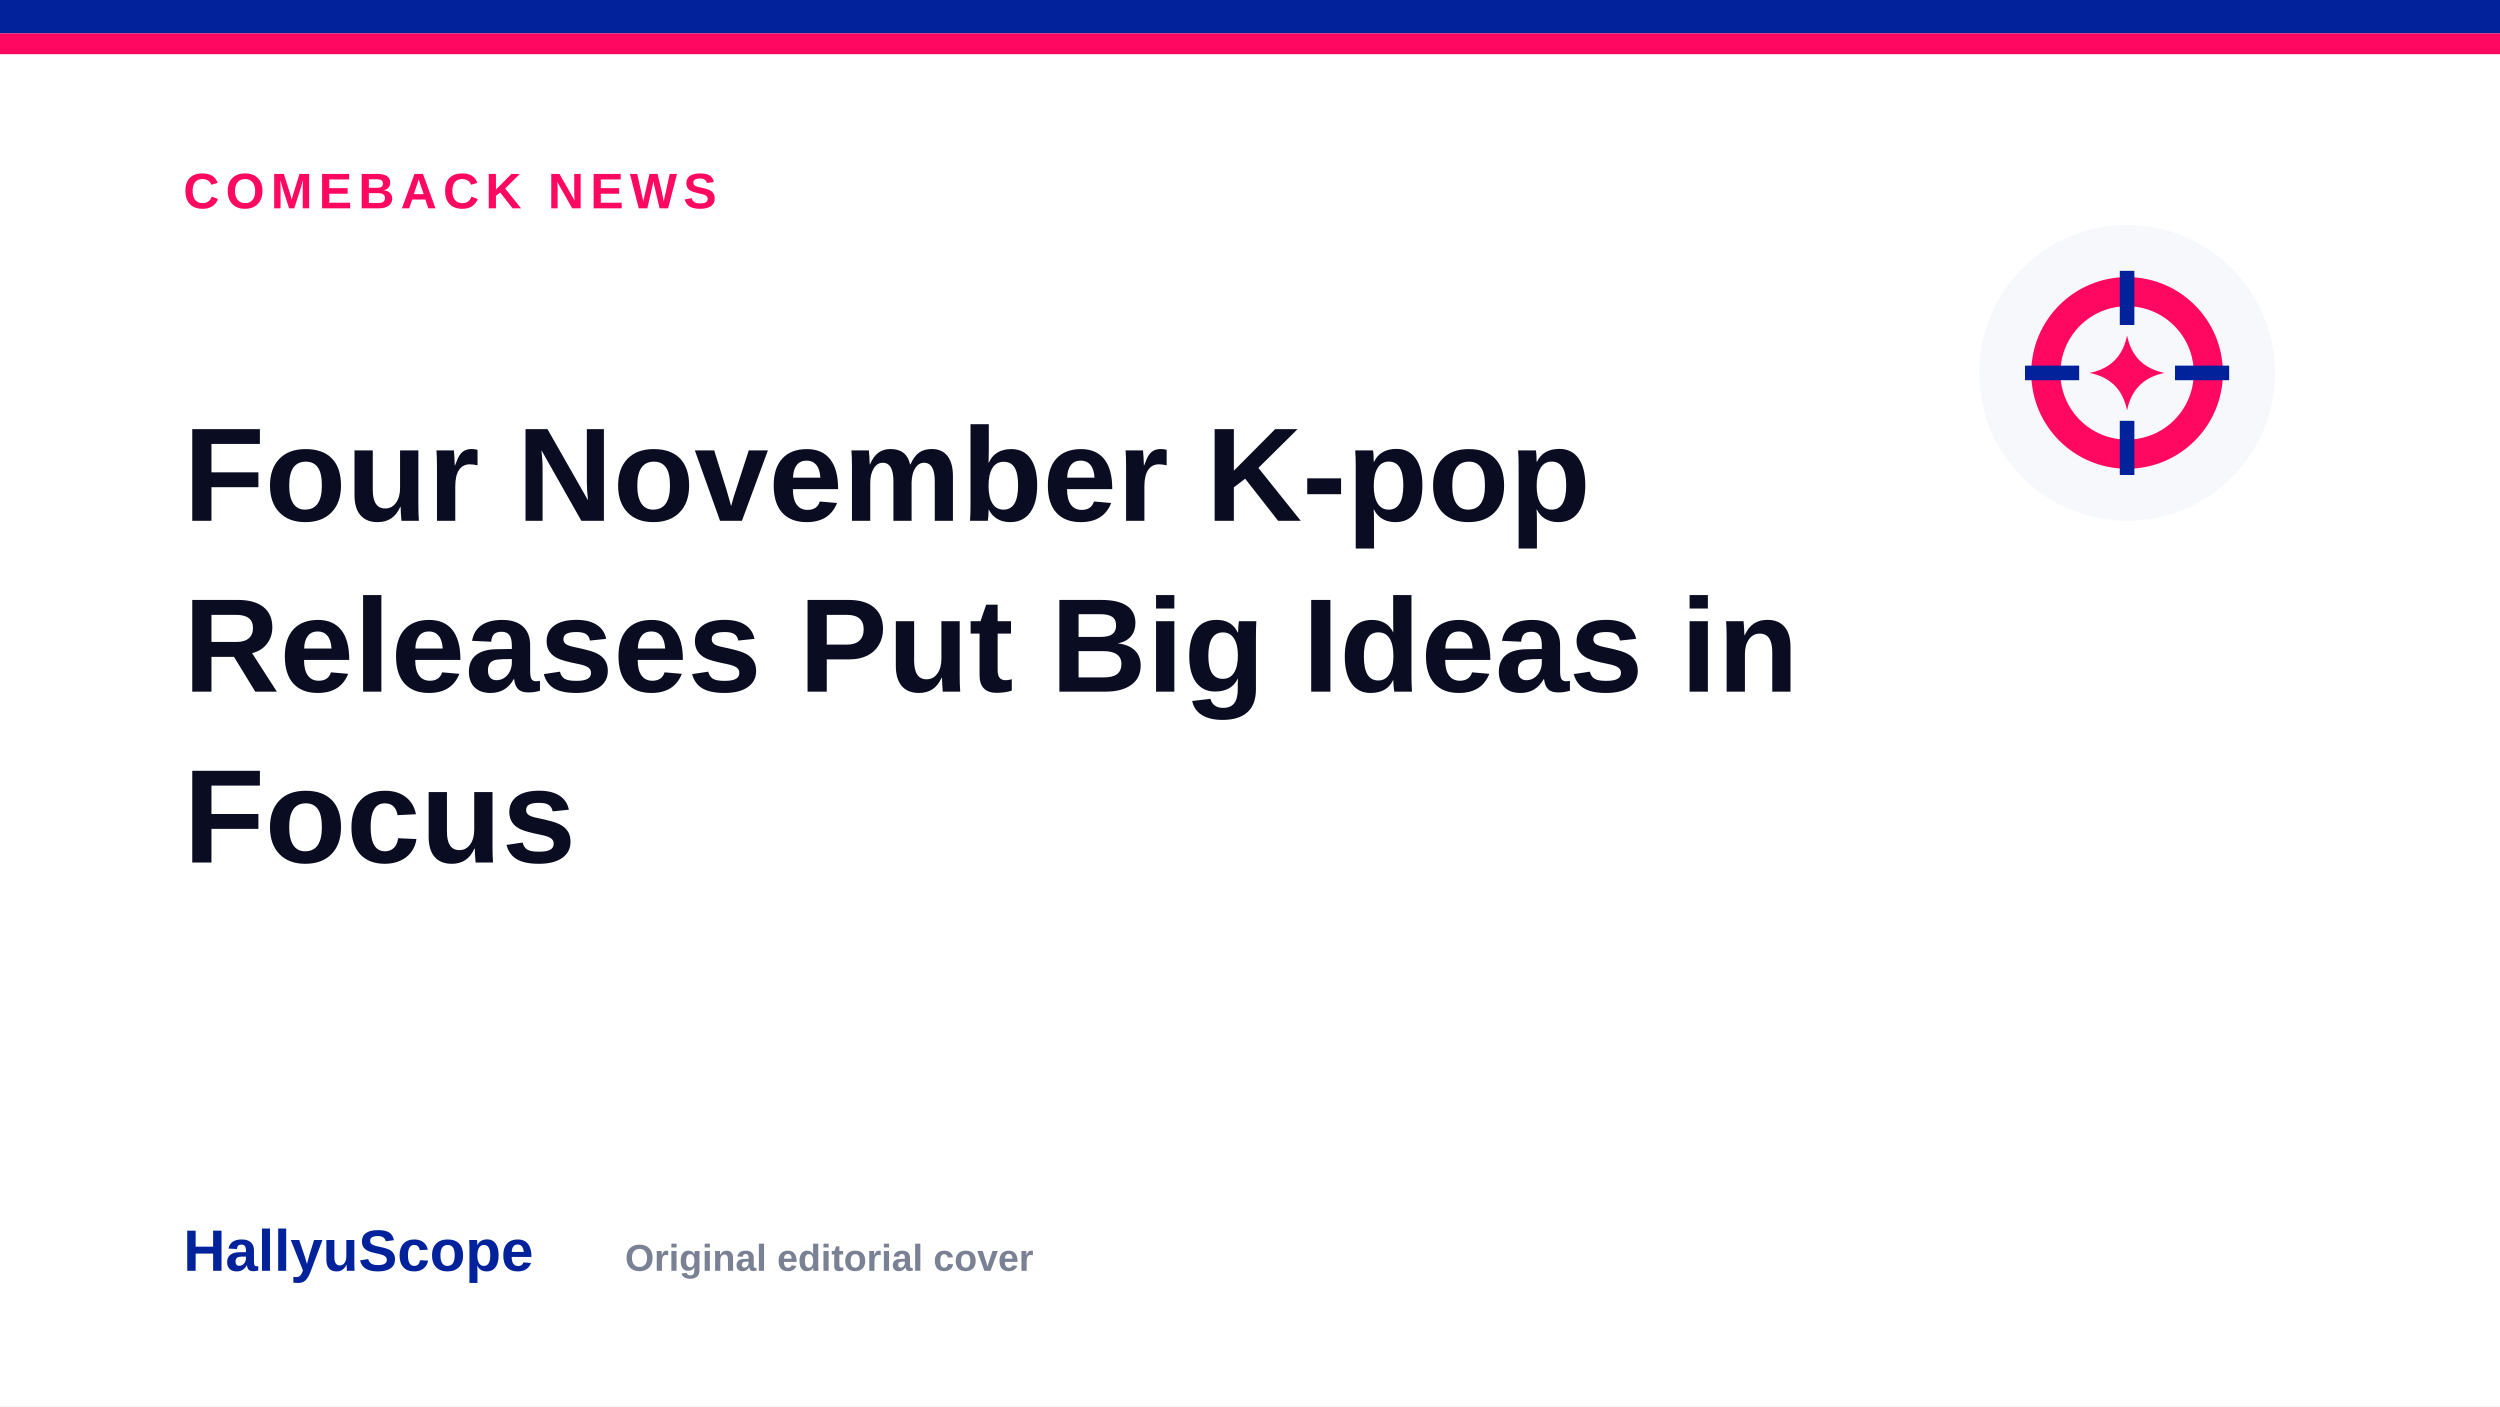
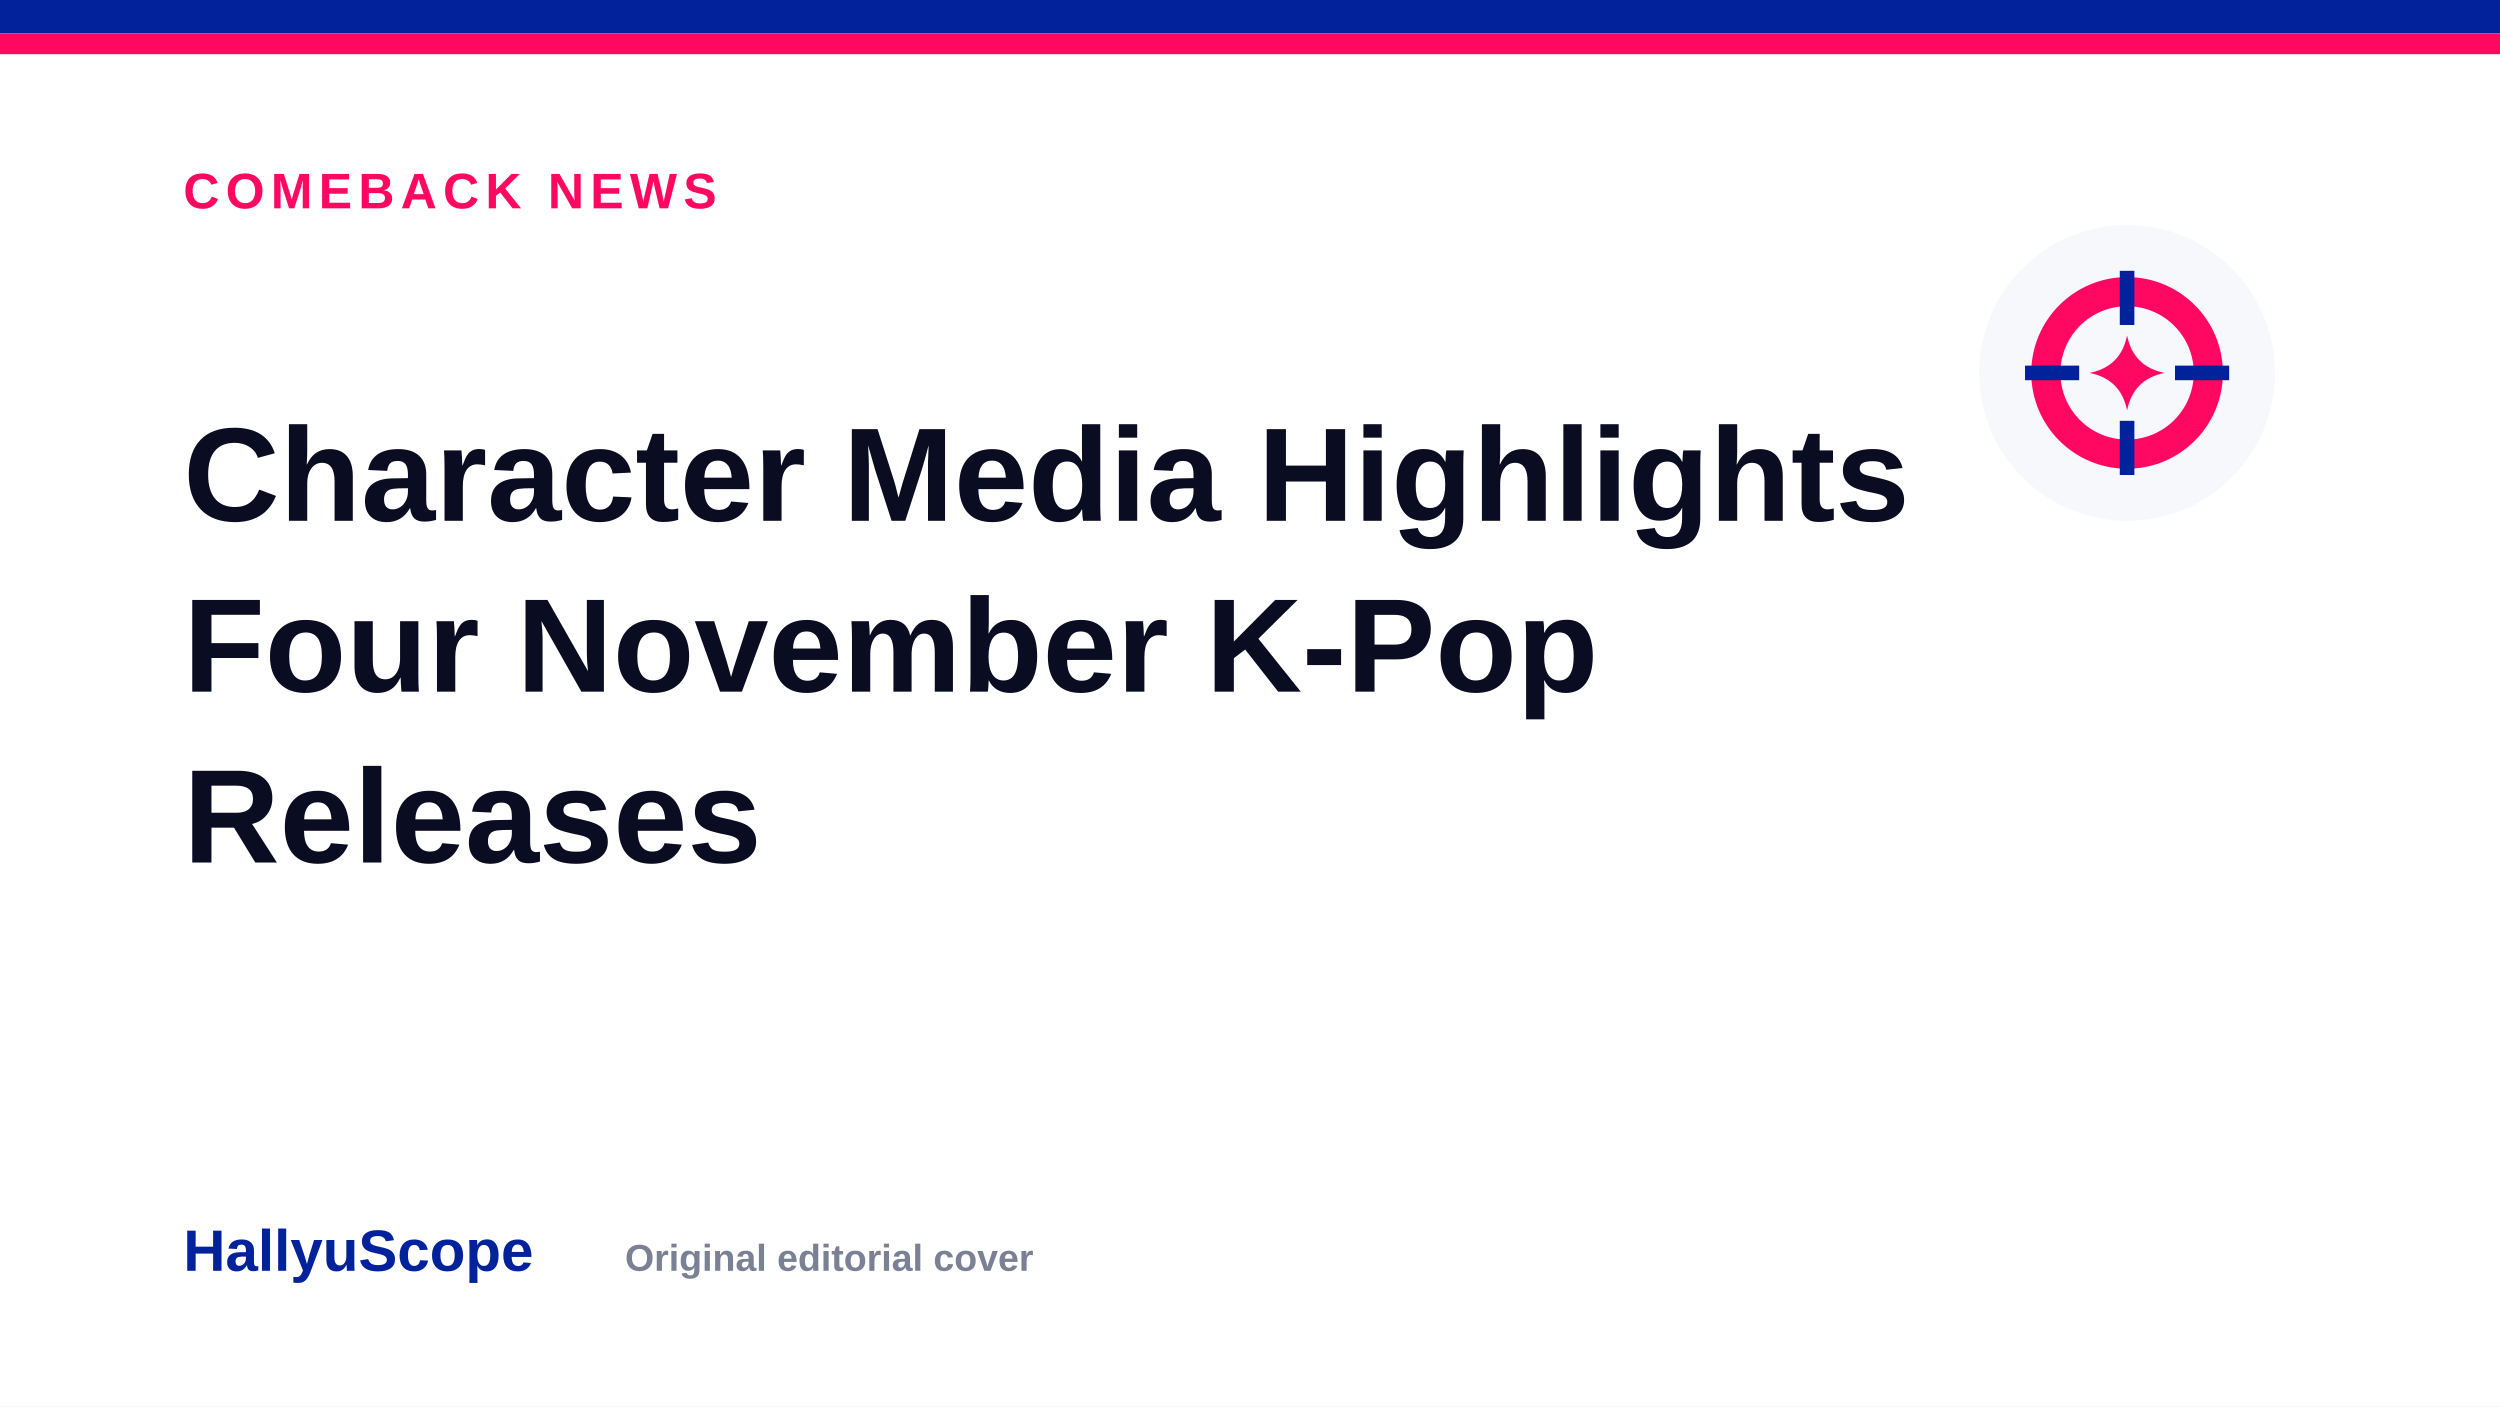
<svg xmlns="http://www.w3.org/2000/svg" width="1200" height="675" viewBox="0 0 1200 675">
  <rect width="1200" height="675" fill="#ffffff" />
  <rect x="0" y="0" width="1200" height="16" fill="#01229a" />
  <rect x="0" y="16" width="1200" height="10" fill="#fe0862" />
  <text x="88" y="100" font-family="Arial, Helvetica, sans-serif" font-size="24" font-weight="800" letter-spacing="3" fill="#fe0862">COMEBACK NEWS</text>
-   <text x="88" y="250" font-family="Arial, Helvetica, sans-serif" font-size="64" font-weight="800" fill="#0a0d22">Four November K-pop</text>
-   <text x="88" y="332" font-family="Arial, Helvetica, sans-serif" font-size="64" font-weight="800" fill="#0a0d22">Releases Put Big Ideas in</text>
-   <text x="88" y="414" font-family="Arial, Helvetica, sans-serif" font-size="64" font-weight="800" fill="#0a0d22">Focus</text>
+   <text x="88" y="250" font-family="Arial, Helvetica, sans-serif" font-size="64" font-weight="800" fill="#0a0d22">Character Media Highlights</text>
+   <text x="88" y="332" font-family="Arial, Helvetica, sans-serif" font-size="64" font-weight="800" fill="#0a0d22">Four November K-Pop</text>
+   <text x="88" y="414" font-family="Arial, Helvetica, sans-serif" font-size="64" font-weight="800" fill="#0a0d22">Releases</text>
  <g transform="translate(950 108)">
    <rect x="0" y="0" width="142" height="142" rx="71" fill="#f7f8fc" />
    <circle cx="71" cy="71" r="39" fill="none" stroke="#fe0862" stroke-width="14" />
    <path d="M71 22v26M71 94v26M22 71h26M94 71h26" stroke="#01229a" stroke-width="7" />
    <path d="M71 53q3 15 18 18-15 3-18 18-3-15-18-18 15-3 18-18Z" fill="#fe0862" />
  </g>
  <text x="88" y="610" font-family="Arial, Helvetica, sans-serif" font-size="28" font-weight="800" fill="#01229a">HallyuScope</text>
  <text x="300" y="610" font-family="Arial, Helvetica, sans-serif" font-size="18" font-weight="600" fill="#7b8194">Original editorial cover</text>
</svg>
